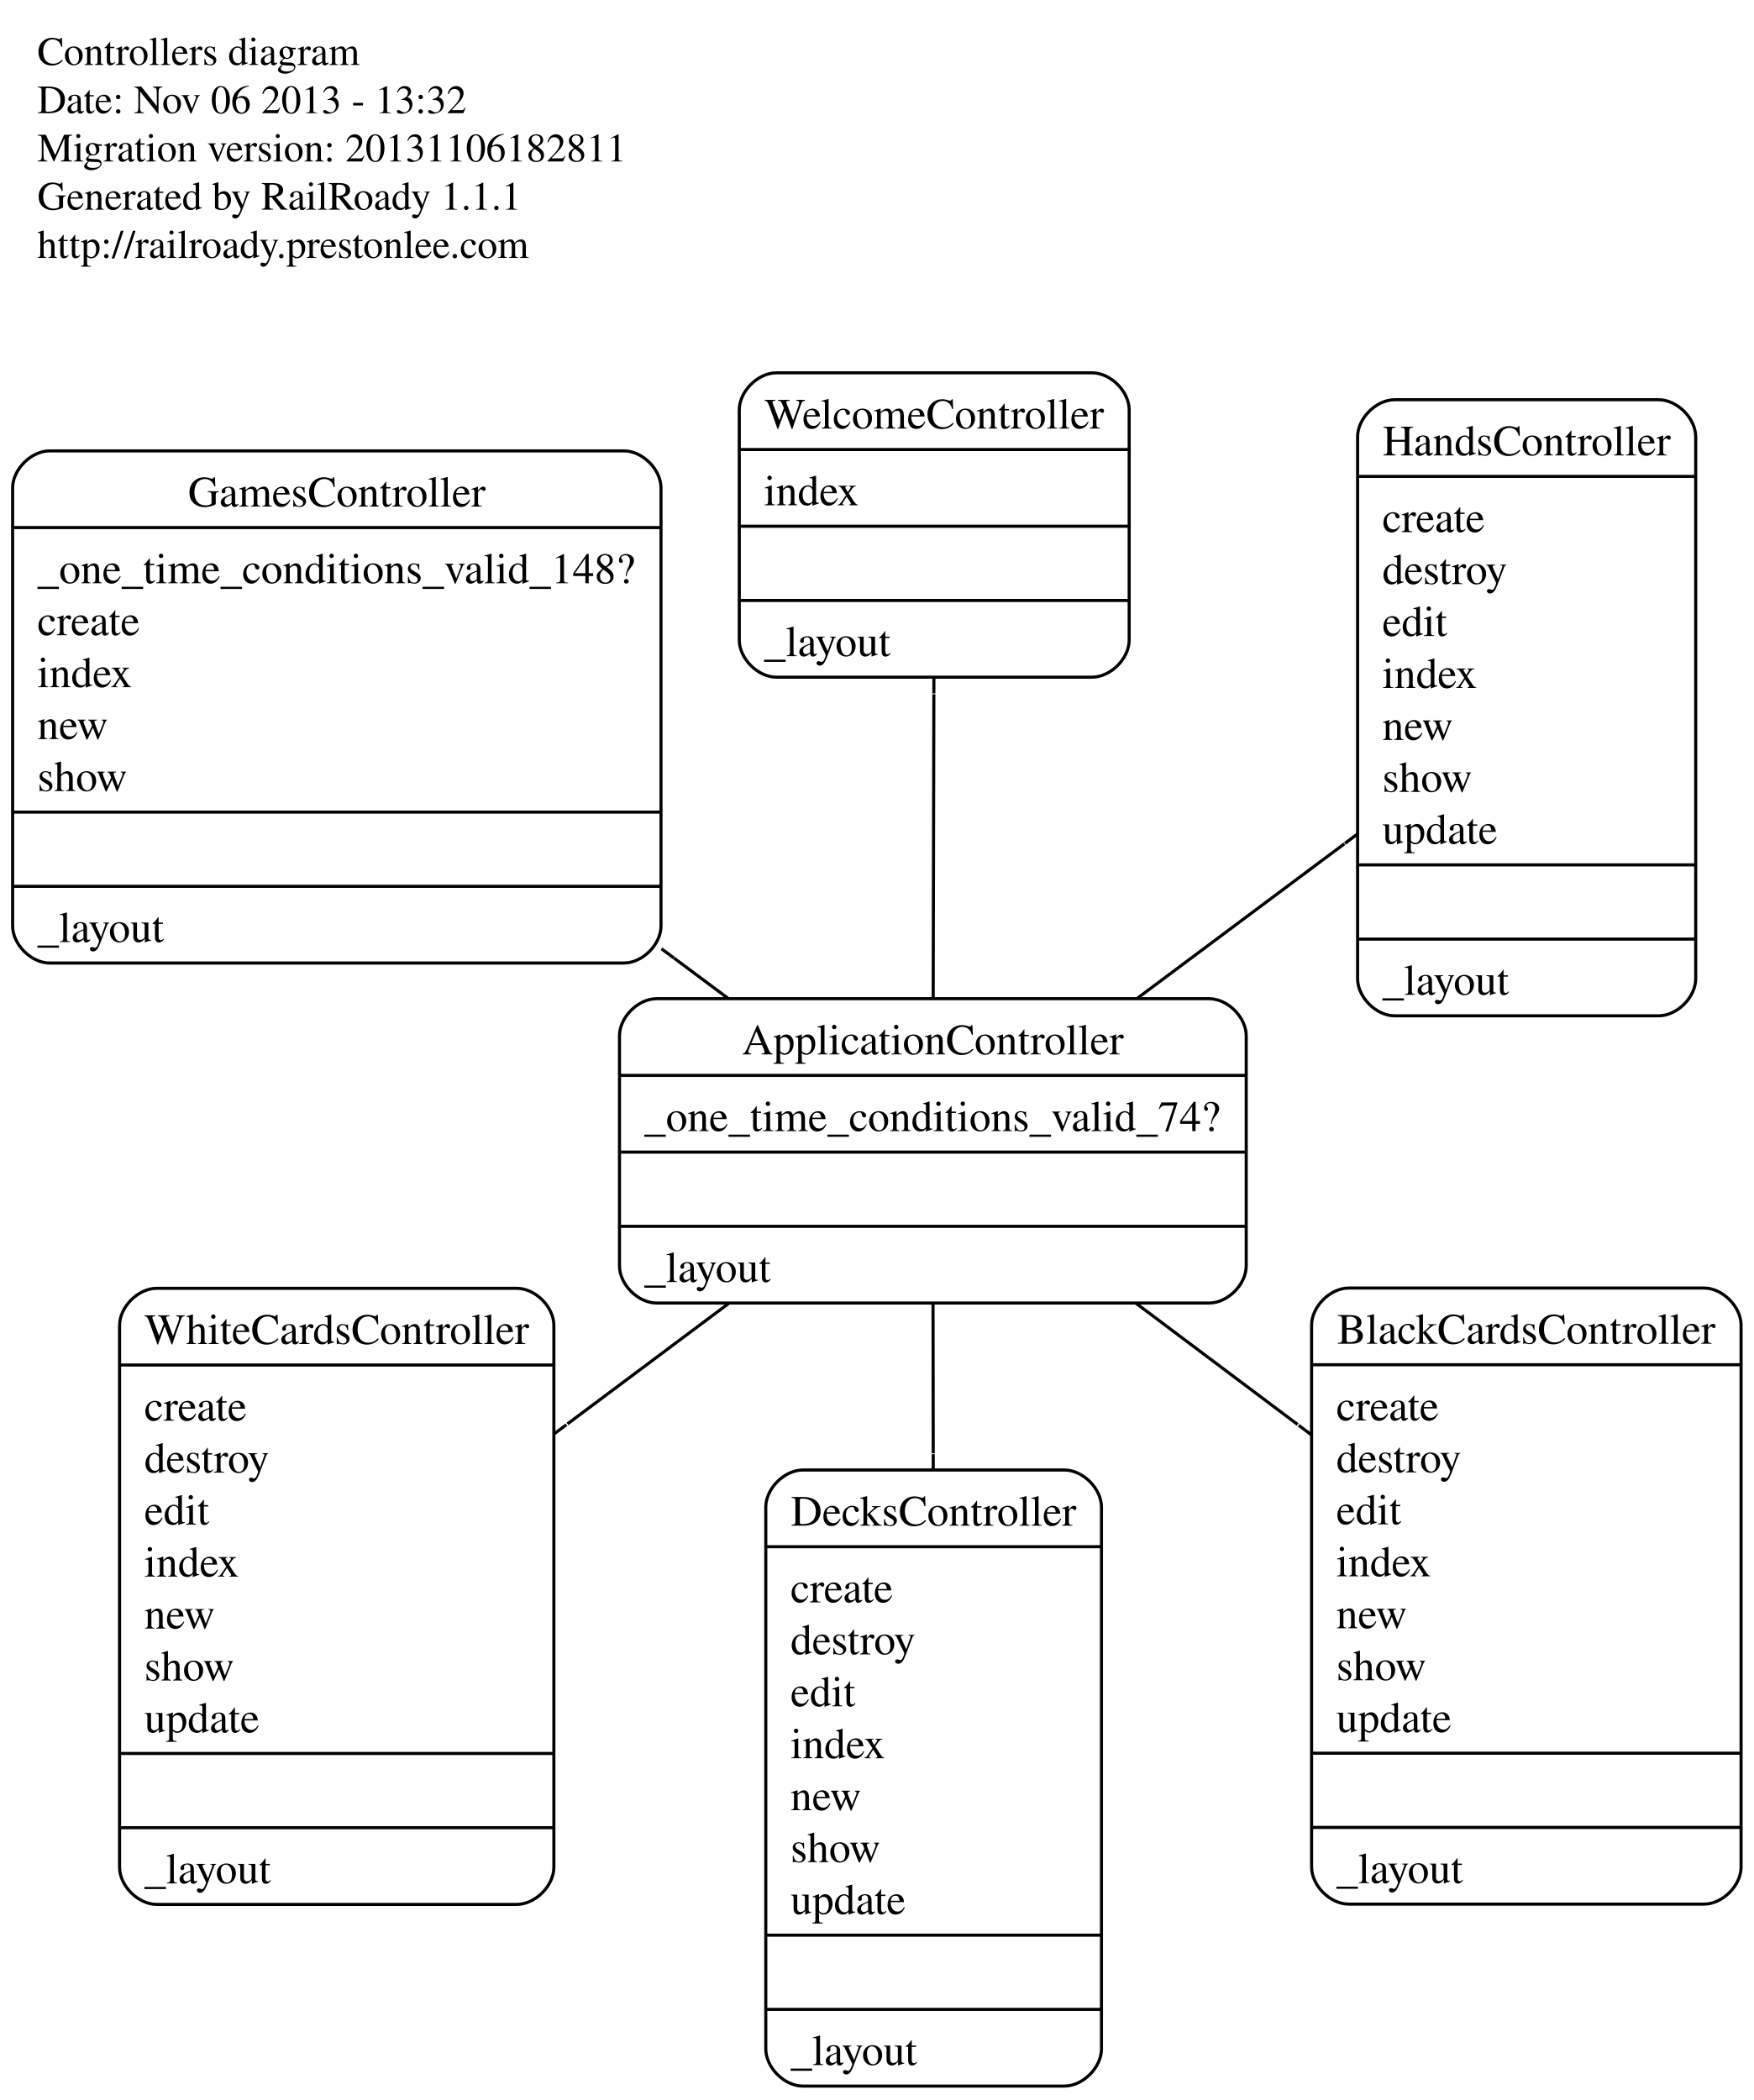
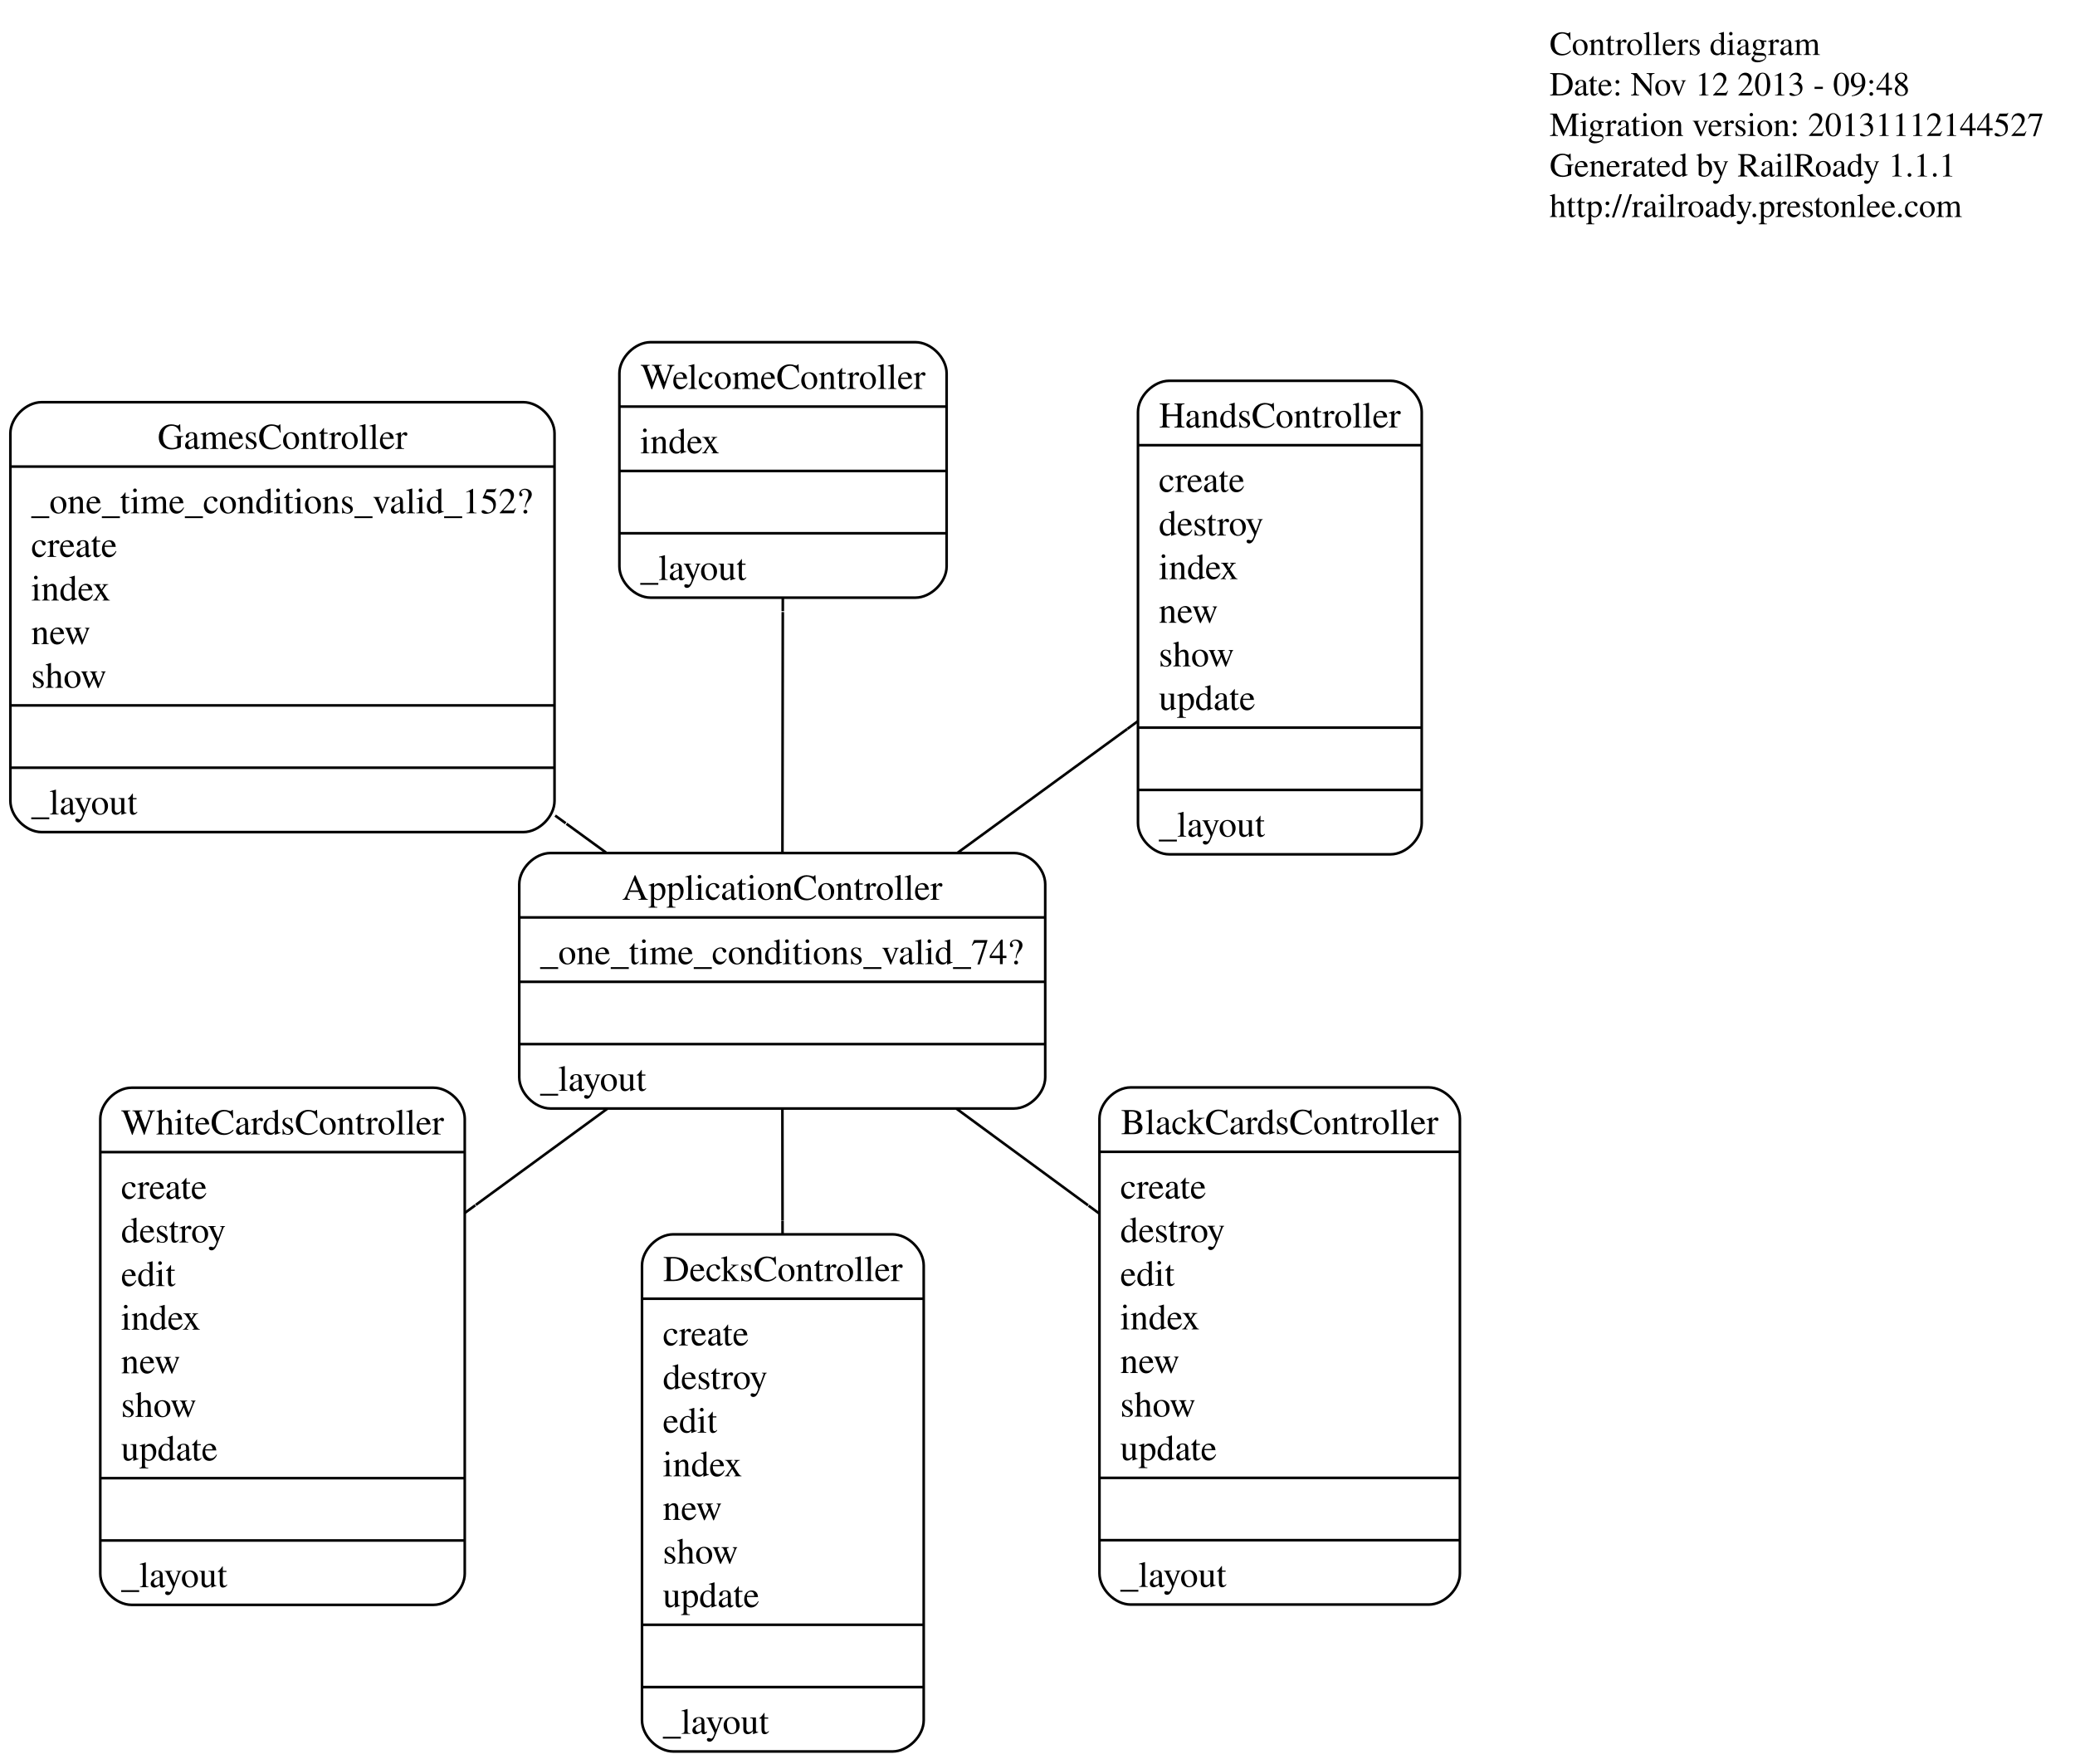
- <svg xmlns="http://www.w3.org/2000/svg" width="567pt" height="679pt" viewBox="0.00 0.00 566.84 679.00">
+ <svg xmlns="http://www.w3.org/2000/svg" width="799pt" height="679pt" viewBox="0.00 0.00 799.42 679.00">
  <g id="graph0" class="graph" transform="scale(1 1) rotate(0) translate(4 675)">
-     <polygon fill="white" stroke="white" points="-4,4 -4,-675 562.844,-675 562.844,4 -4,4" />
+     <polygon fill="white" stroke="white" points="-4,4 -4,-675 795.423,-675 795.423,4 -4,4" />
    <g id="node1" class="node">
-       <text text-anchor="start" x="8" y="-654" font-family="Times,serif" font-size="13.00">Controllers diagram</text>
-       <text text-anchor="start" x="8" y="-638.4" font-family="Times,serif" font-size="13.00">Date: Nov 06 2013 - 13:32</text>
-       <text text-anchor="start" x="8" y="-622.8" font-family="Times,serif" font-size="13.00">Migration version: 20131106182811</text>
-       <text text-anchor="start" x="8" y="-607.2" font-family="Times,serif" font-size="13.00">Generated by RailRoady 1.1.1</text>
-       <text text-anchor="start" x="8" y="-591.6" font-family="Times,serif" font-size="13.00">http://railroady.prestonlee.com</text>
+       <text text-anchor="start" x="593" y="-654" font-family="Times,serif" font-size="13.00">Controllers diagram</text>
+       <text text-anchor="start" x="593" y="-638.4" font-family="Times,serif" font-size="13.00">Date: Nov 12 2013 - 09:48</text>
+       <text text-anchor="start" x="593" y="-622.8" font-family="Times,serif" font-size="13.00">Migration version: 20131112144527</text>
+       <text text-anchor="start" x="593" y="-607.2" font-family="Times,serif" font-size="13.00">Generated by RailRoady 1.1.1</text>
+       <text text-anchor="start" x="593" y="-591.6" font-family="Times,serif" font-size="13.00">http://railroady.prestonlee.com</text>
    </g>
    <g id="node2" class="node">
-       <path fill="none" stroke="black" d="M208.212,-253.688C208.212,-253.688 386.847,-253.688 386.847,-253.688 392.847,-253.688 398.847,-259.688 398.847,-265.688 398.847,-265.688 398.847,-340.088 398.847,-340.088 398.847,-346.088 392.847,-352.088 386.847,-352.088 386.847,-352.088 208.212,-352.088 208.212,-352.088 202.212,-352.088 196.212,-346.088 196.212,-340.088 196.212,-340.088 196.212,-265.688 196.212,-265.688 196.212,-259.688 202.212,-253.688 208.212,-253.688" />
-       <text text-anchor="middle" x="297.529" y="-334.088" font-family="Times,serif" font-size="14.00">ApplicationController</text>
-       <polyline fill="none" stroke="black" points="196.212,-327.288 398.847,-327.288 " />
-       <text text-anchor="start" x="204.212" y="-309.288" font-family="Times,serif" font-size="14.00">_one_time_conditions_valid_74?</text>
-       <polyline fill="none" stroke="black" points="196.212,-302.488 398.847,-302.488 " />
-       <polyline fill="none" stroke="black" points="196.212,-278.488 398.847,-278.488 " />
-       <text text-anchor="start" x="204.212" y="-260.488" font-family="Times,serif" font-size="14.00">_layout</text>
+       <path fill="none" stroke="black" d="M208.05,-248.177C208.05,-248.177 386.685,-248.177 386.685,-248.177 392.685,-248.177 398.685,-254.177 398.685,-260.177 398.685,-260.177 398.685,-334.577 398.685,-334.577 398.685,-340.577 392.685,-346.577 386.685,-346.577 386.685,-346.577 208.05,-346.577 208.05,-346.577 202.05,-346.577 196.05,-340.577 196.05,-334.577 196.05,-334.577 196.05,-260.177 196.05,-260.177 196.05,-254.177 202.05,-248.177 208.05,-248.177" />
+       <text text-anchor="middle" x="297.367" y="-328.577" font-family="Times,serif" font-size="14.00">ApplicationController</text>
+       <polyline fill="none" stroke="black" points="196.05,-321.777 398.685,-321.777 " />
+       <text text-anchor="start" x="204.05" y="-303.777" font-family="Times,serif" font-size="14.00">_one_time_conditions_valid_74?</text>
+       <polyline fill="none" stroke="black" points="196.05,-296.977 398.685,-296.977 " />
+       <polyline fill="none" stroke="black" points="196.05,-272.977 398.685,-272.977 " />
+       <text text-anchor="start" x="204.05" y="-254.977" font-family="Times,serif" font-size="14.00">_layout</text>
    </g>
    <g id="node3" class="node">
-       <path fill="none" stroke="black" d="M431.982,-59.333C431.982,-59.333 546.844,-59.333 546.844,-59.333 552.844,-59.333 558.844,-65.333 558.844,-71.333 558.844,-71.333 558.844,-246.533 558.844,-246.533 558.844,-252.533 552.844,-258.533 546.844,-258.533 546.844,-258.533 431.982,-258.533 431.982,-258.533 425.982,-258.533 419.982,-252.533 419.982,-246.533 419.982,-246.533 419.982,-71.333 419.982,-71.333 419.982,-65.333 425.982,-59.333 431.982,-59.333" />
-       <text text-anchor="middle" x="489.413" y="-240.533" font-family="Times,serif" font-size="14.00">BlackCardsController</text>
-       <polyline fill="none" stroke="black" points="419.982,-233.733 558.844,-233.733 " />
-       <text text-anchor="start" x="427.982" y="-215.733" font-family="Times,serif" font-size="14.00">create</text>
-       <text text-anchor="start" x="427.982" y="-198.933" font-family="Times,serif" font-size="14.00">destroy</text>
-       <text text-anchor="start" x="427.982" y="-182.133" font-family="Times,serif" font-size="14.00">edit</text>
-       <text text-anchor="start" x="427.982" y="-165.333" font-family="Times,serif" font-size="14.00">index</text>
-       <text text-anchor="start" x="427.982" y="-148.533" font-family="Times,serif" font-size="14.00">new</text>
-       <text text-anchor="start" x="427.982" y="-131.733" font-family="Times,serif" font-size="14.00">show</text>
-       <text text-anchor="start" x="427.982" y="-114.933" font-family="Times,serif" font-size="14.00">update</text>
-       <polyline fill="none" stroke="black" points="419.982,-108.133 558.844,-108.133 " />
-       <polyline fill="none" stroke="black" points="419.982,-84.133 558.844,-84.133 " />
-       <text text-anchor="start" x="427.982" y="-66.133" font-family="Times,serif" font-size="14.00">_layout</text>
+       <path fill="none" stroke="black" d="M431.582,-57.091C431.582,-57.091 546.445,-57.091 546.445,-57.091 552.445,-57.091 558.445,-63.091 558.445,-69.091 558.445,-69.091 558.445,-244.291 558.445,-244.291 558.445,-250.291 552.445,-256.291 546.445,-256.291 546.445,-256.291 431.582,-256.291 431.582,-256.291 425.582,-256.291 419.582,-250.291 419.582,-244.291 419.582,-244.291 419.582,-69.091 419.582,-69.091 419.582,-63.091 425.582,-57.091 431.582,-57.091" />
+       <text text-anchor="middle" x="489.013" y="-238.291" font-family="Times,serif" font-size="14.00">BlackCardsController</text>
+       <polyline fill="none" stroke="black" points="419.582,-231.491 558.445,-231.491 " />
+       <text text-anchor="start" x="427.582" y="-213.491" font-family="Times,serif" font-size="14.00">create</text>
+       <text text-anchor="start" x="427.582" y="-196.691" font-family="Times,serif" font-size="14.00">destroy</text>
+       <text text-anchor="start" x="427.582" y="-179.891" font-family="Times,serif" font-size="14.00">edit</text>
+       <text text-anchor="start" x="427.582" y="-163.091" font-family="Times,serif" font-size="14.00">index</text>
+       <text text-anchor="start" x="427.582" y="-146.291" font-family="Times,serif" font-size="14.00">new</text>
+       <text text-anchor="start" x="427.582" y="-129.491" font-family="Times,serif" font-size="14.00">show</text>
+       <text text-anchor="start" x="427.582" y="-112.691" font-family="Times,serif" font-size="14.00">update</text>
+       <polyline fill="none" stroke="black" points="419.582,-105.891 558.445,-105.891 " />
+       <polyline fill="none" stroke="black" points="419.582,-81.891 558.445,-81.891 " />
+       <text text-anchor="start" x="427.582" y="-63.891" font-family="Times,serif" font-size="14.00">_layout</text>
    </g>
    <g id="edge1" class="edge">
-       <path fill="none" stroke="black" d="M363.296,-253.548C380.099,-240.943 398.275,-227.306 415.458,-214.415" />
-       <polyline fill="none" stroke="black" points="419.804,-211.155 415.804,-214.156 " />
+       <path fill="none" stroke="black" d="M364.396,-248.172C380.815,-236.119 398.477,-223.154 415.194,-210.881" />
+       <polyline fill="none" stroke="black" points="419.423,-207.777 415.392,-210.736 " />
    </g>
    <g id="node4" class="node">
-       <path fill="none" stroke="black" d="M255.513,-0.5C255.513,-0.5 340.044,-0.5 340.044,-0.5 346.044,-0.5 352.044,-6.5 352.044,-12.5 352.044,-12.5 352.044,-187.7 352.044,-187.7 352.044,-193.7 346.044,-199.7 340.044,-199.7 340.044,-199.7 255.513,-199.7 255.513,-199.7 249.513,-199.7 243.513,-193.7 243.513,-187.7 243.513,-187.7 243.513,-12.5 243.513,-12.5 243.513,-6.5 249.513,-0.5 255.513,-0.5" />
-       <text text-anchor="middle" x="297.779" y="-181.7" font-family="Times,serif" font-size="14.00">DecksController</text>
-       <polyline fill="none" stroke="black" points="243.513,-174.9 352.044,-174.9 " />
-       <text text-anchor="start" x="251.513" y="-156.9" font-family="Times,serif" font-size="14.00">create</text>
-       <text text-anchor="start" x="251.513" y="-140.1" font-family="Times,serif" font-size="14.00">destroy</text>
-       <text text-anchor="start" x="251.513" y="-123.3" font-family="Times,serif" font-size="14.00">edit</text>
-       <text text-anchor="start" x="251.513" y="-106.5" font-family="Times,serif" font-size="14.00">index</text>
-       <text text-anchor="start" x="251.513" y="-89.7" font-family="Times,serif" font-size="14.00">new</text>
-       <text text-anchor="start" x="251.513" y="-72.9" font-family="Times,serif" font-size="14.00">show</text>
-       <text text-anchor="start" x="251.513" y="-56.1" font-family="Times,serif" font-size="14.00">update</text>
-       <polyline fill="none" stroke="black" points="243.513,-49.3 352.044,-49.3 " />
-       <polyline fill="none" stroke="black" points="243.513,-25.3 352.044,-25.3 " />
-       <text text-anchor="start" x="251.513" y="-7.3" font-family="Times,serif" font-size="14.00">_layout</text>
+       <path fill="none" stroke="black" d="M255.34,-0.5C255.34,-0.5 339.871,-0.5 339.871,-0.5 345.871,-0.5 351.871,-6.5 351.871,-12.5 351.871,-12.5 351.871,-187.7 351.871,-187.7 351.871,-193.7 345.871,-199.7 339.871,-199.7 339.871,-199.7 255.34,-199.7 255.34,-199.7 249.34,-199.7 243.34,-193.7 243.34,-187.7 243.34,-187.7 243.34,-12.5 243.34,-12.5 243.34,-6.5 249.34,-0.5 255.34,-0.5" />
+       <text text-anchor="middle" x="297.605" y="-181.7" font-family="Times,serif" font-size="14.00">DecksController</text>
+       <polyline fill="none" stroke="black" points="243.34,-174.9 351.871,-174.9 " />
+       <text text-anchor="start" x="251.34" y="-156.9" font-family="Times,serif" font-size="14.00">create</text>
+       <text text-anchor="start" x="251.34" y="-140.1" font-family="Times,serif" font-size="14.00">destroy</text>
+       <text text-anchor="start" x="251.34" y="-123.3" font-family="Times,serif" font-size="14.00">edit</text>
+       <text text-anchor="start" x="251.34" y="-106.5" font-family="Times,serif" font-size="14.00">index</text>
+       <text text-anchor="start" x="251.34" y="-89.7" font-family="Times,serif" font-size="14.00">new</text>
+       <text text-anchor="start" x="251.34" y="-72.9" font-family="Times,serif" font-size="14.00">show</text>
+       <text text-anchor="start" x="251.34" y="-56.1" font-family="Times,serif" font-size="14.00">update</text>
+       <polyline fill="none" stroke="black" points="243.34,-49.3 351.871,-49.3 " />
+       <polyline fill="none" stroke="black" points="243.34,-25.3 351.871,-25.3 " />
+       <text text-anchor="start" x="251.34" y="-7.3" font-family="Times,serif" font-size="14.00">_layout</text>
    </g>
    <g id="edge2" class="edge">
-       <path fill="none" stroke="black" d="M297.59,-253.54C297.608,-238.771 297.629,-221.982 297.65,-205.06" />
-       <polyline fill="none" stroke="black" points="297.656,-199.806 297.65,-204.806 " />
+       <path fill="none" stroke="black" d="M297.427,-248.105C297.443,-234.878 297.461,-220.055 297.479,-205.037" />
+       <polyline fill="none" stroke="black" points="297.485,-199.938 297.479,-204.938 " />
    </g>
    <g id="node5" class="node">
-       <path fill="none" stroke="black" d="M12,-363.619C12,-363.619 197.635,-363.619 197.635,-363.619 203.635,-363.619 209.635,-369.619 209.635,-375.619 209.635,-375.619 209.635,-517.219 209.635,-517.219 209.635,-523.219 203.635,-529.219 197.635,-529.219 197.635,-529.219 12,-529.219 12,-529.219 6,-529.219 0,-523.219 0,-517.219 0,-517.219 0,-375.619 0,-375.619 0,-369.619 6,-363.619 12,-363.619" />
-       <text text-anchor="middle" x="104.817" y="-511.219" font-family="Times,serif" font-size="14.00">GamesController</text>
-       <polyline fill="none" stroke="black" points="0,-504.419 209.635,-504.419 " />
-       <text text-anchor="start" x="8" y="-486.419" font-family="Times,serif" font-size="14.00">_one_time_conditions_valid_148?</text>
-       <text text-anchor="start" x="8" y="-469.619" font-family="Times,serif" font-size="14.00">create</text>
-       <text text-anchor="start" x="8" y="-452.819" font-family="Times,serif" font-size="14.00">index</text>
-       <text text-anchor="start" x="8" y="-436.019" font-family="Times,serif" font-size="14.00">new</text>
-       <text text-anchor="start" x="8" y="-419.219" font-family="Times,serif" font-size="14.00">show</text>
-       <polyline fill="none" stroke="black" points="0,-412.419 209.635,-412.419 " />
-       <polyline fill="none" stroke="black" points="0,-388.419 209.635,-388.419 " />
-       <text text-anchor="start" x="8" y="-370.419" font-family="Times,serif" font-size="14.00">_layout</text>
+       <path fill="none" stroke="black" d="M12,-354.651C12,-354.651 197.635,-354.651 197.635,-354.651 203.635,-354.651 209.635,-360.651 209.635,-366.651 209.635,-366.651 209.635,-508.251 209.635,-508.251 209.635,-514.251 203.635,-520.251 197.635,-520.251 197.635,-520.251 12,-520.251 12,-520.251 6,-520.251 0,-514.251 0,-508.251 0,-508.251 0,-366.651 0,-366.651 0,-360.651 6,-354.651 12,-354.651" />
+       <text text-anchor="middle" x="104.817" y="-502.251" font-family="Times,serif" font-size="14.00">GamesController</text>
+       <polyline fill="none" stroke="black" points="0,-495.451 209.635,-495.451 " />
+       <text text-anchor="start" x="8" y="-477.451" font-family="Times,serif" font-size="14.00">_one_time_conditions_valid_152?</text>
+       <text text-anchor="start" x="8" y="-460.651" font-family="Times,serif" font-size="14.00">create</text>
+       <text text-anchor="start" x="8" y="-443.851" font-family="Times,serif" font-size="14.00">index</text>
+       <text text-anchor="start" x="8" y="-427.051" font-family="Times,serif" font-size="14.00">new</text>
+       <text text-anchor="start" x="8" y="-410.251" font-family="Times,serif" font-size="14.00">show</text>
+       <polyline fill="none" stroke="black" points="0,-403.451 209.635,-403.451 " />
+       <polyline fill="none" stroke="black" points="0,-379.451 209.635,-379.451 " />
+       <text text-anchor="start" x="8" y="-361.451" font-family="Times,serif" font-size="14.00">_layout</text>
    </g>
    <g id="edge3" class="edge">
-       <path fill="none" stroke="black" d="M231.209,-352.283C225.547,-356.5 219.732,-360.831 213.853,-365.21" />
-       <polyline fill="none" stroke="black" points="209.773,-368.248 213.783,-365.262 " />
+       <path fill="none" stroke="black" d="M229.481,-346.762C224.491,-350.392 219.388,-354.104 214.234,-357.853" />
+       <polyline fill="none" stroke="black" points="209.895,-361.01 213.938,-358.069 " />
    </g>
    <g id="node6" class="node">
-       <path fill="none" stroke="black" d="M446.855,-346.557C446.855,-346.557 532.173,-346.557 532.173,-346.557 538.173,-346.557 544.173,-352.557 544.173,-358.557 544.173,-358.557 544.173,-533.757 544.173,-533.757 544.173,-539.757 538.173,-545.757 532.173,-545.757 532.173,-545.757 446.855,-545.757 446.855,-545.757 440.855,-545.757 434.855,-539.757 434.855,-533.757 434.855,-533.757 434.855,-358.557 434.855,-358.557 434.855,-352.557 440.855,-346.557 446.855,-346.557" />
-       <text text-anchor="middle" x="489.514" y="-527.757" font-family="Times,serif" font-size="14.00">HandsController</text>
-       <polyline fill="none" stroke="black" points="434.855,-520.957 544.173,-520.957 " />
-       <text text-anchor="start" x="442.855" y="-502.957" font-family="Times,serif" font-size="14.00">create</text>
-       <text text-anchor="start" x="442.855" y="-486.157" font-family="Times,serif" font-size="14.00">destroy</text>
-       <text text-anchor="start" x="442.855" y="-469.357" font-family="Times,serif" font-size="14.00">edit</text>
-       <text text-anchor="start" x="442.855" y="-452.557" font-family="Times,serif" font-size="14.00">index</text>
-       <text text-anchor="start" x="442.855" y="-435.757" font-family="Times,serif" font-size="14.00">new</text>
-       <text text-anchor="start" x="442.855" y="-418.957" font-family="Times,serif" font-size="14.00">show</text>
-       <text text-anchor="start" x="442.855" y="-402.157" font-family="Times,serif" font-size="14.00">update</text>
-       <polyline fill="none" stroke="black" points="434.855,-395.357 544.173,-395.357 " />
-       <polyline fill="none" stroke="black" points="434.855,-371.357 544.173,-371.357 " />
-       <text text-anchor="start" x="442.855" y="-353.357" font-family="Times,serif" font-size="14.00">_layout</text>
+       <path fill="none" stroke="black" d="M446.422,-346.09C446.422,-346.09 531.739,-346.09 531.739,-346.09 537.739,-346.09 543.739,-352.09 543.739,-358.09 543.739,-358.09 543.739,-516.49 543.739,-516.49 543.739,-522.49 537.739,-528.49 531.739,-528.49 531.739,-528.49 446.422,-528.49 446.422,-528.49 440.422,-528.49 434.422,-522.49 434.422,-516.49 434.422,-516.49 434.422,-358.09 434.422,-358.09 434.422,-352.09 440.422,-346.09 446.422,-346.09" />
+       <text text-anchor="middle" x="489.081" y="-510.49" font-family="Times,serif" font-size="14.00">HandsController</text>
+       <polyline fill="none" stroke="black" points="434.422,-503.69 543.739,-503.69 " />
+       <text text-anchor="start" x="442.422" y="-485.69" font-family="Times,serif" font-size="14.00">create</text>
+       <text text-anchor="start" x="442.422" y="-468.89" font-family="Times,serif" font-size="14.00">destroy</text>
+       <text text-anchor="start" x="442.422" y="-452.09" font-family="Times,serif" font-size="14.00">index</text>
+       <text text-anchor="start" x="442.422" y="-435.29" font-family="Times,serif" font-size="14.00">new</text>
+       <text text-anchor="start" x="442.422" y="-418.49" font-family="Times,serif" font-size="14.00">show</text>
+       <text text-anchor="start" x="442.422" y="-401.69" font-family="Times,serif" font-size="14.00">update</text>
+       <polyline fill="none" stroke="black" points="434.422,-394.89 543.739,-394.89 " />
+       <polyline fill="none" stroke="black" points="434.422,-370.89 543.739,-370.89 " />
+       <text text-anchor="start" x="442.422" y="-352.89" font-family="Times,serif" font-size="14.00">_layout</text>
    </g>
    <g id="edge4" class="edge">
-       <path fill="none" stroke="black" d="M363.6,-352.193C385.36,-368.432 409.401,-386.372 430.593,-402.187" />
-       <polyline fill="none" stroke="black" points="434.792,-405.32 430.785,-402.33 " />
+       <path fill="none" stroke="black" d="M364.958,-346.705C386.283,-362.268 409.658,-379.327 430.315,-394.403" />
+       <polyline fill="none" stroke="black" points="434.409,-397.391 430.37,-394.443 " />
    </g>
    <g id="node7" class="node">
-       <path fill="none" stroke="black" d="M246.94,-456.05C246.94,-456.05 349.006,-456.05 349.006,-456.05 355.006,-456.05 361.006,-462.05 361.006,-468.05 361.006,-468.05 361.006,-542.45 361.006,-542.45 361.006,-548.45 355.006,-554.45 349.006,-554.45 349.006,-554.45 246.94,-554.45 246.94,-554.45 240.94,-554.45 234.94,-548.45 234.94,-542.45 234.94,-542.45 234.94,-468.05 234.94,-468.05 234.94,-462.05 240.94,-456.05 246.94,-456.05" />
-       <text text-anchor="middle" x="297.973" y="-536.45" font-family="Times,serif" font-size="14.00">WelcomeController</text>
-       <polyline fill="none" stroke="black" points="234.94,-529.65 361.006,-529.65 " />
-       <text text-anchor="start" x="242.94" y="-511.65" font-family="Times,serif" font-size="14.00">index</text>
-       <polyline fill="none" stroke="black" points="234.94,-504.85 361.006,-504.85 " />
-       <polyline fill="none" stroke="black" points="234.94,-480.85 361.006,-480.85 " />
-       <text text-anchor="start" x="242.94" y="-462.85" font-family="Times,serif" font-size="14.00">_layout</text>
+       <path fill="none" stroke="black" d="M246.632,-444.961C246.632,-444.961 348.698,-444.961 348.698,-444.961 354.698,-444.961 360.698,-450.961 360.698,-456.961 360.698,-456.961 360.698,-531.361 360.698,-531.361 360.698,-537.361 354.698,-543.361 348.698,-543.361 348.698,-543.361 246.632,-543.361 246.632,-543.361 240.632,-543.361 234.632,-537.361 234.632,-531.361 234.632,-531.361 234.632,-456.961 234.632,-456.961 234.632,-450.961 240.632,-444.961 246.632,-444.961" />
+       <text text-anchor="middle" x="297.665" y="-525.361" font-family="Times,serif" font-size="14.00">WelcomeController</text>
+       <polyline fill="none" stroke="black" points="234.632,-518.561 360.698,-518.561 " />
+       <text text-anchor="start" x="242.632" y="-500.561" font-family="Times,serif" font-size="14.00">index</text>
+       <polyline fill="none" stroke="black" points="234.632,-493.761 360.698,-493.761 " />
+       <polyline fill="none" stroke="black" points="234.632,-469.761 360.698,-469.761 " />
+       <text text-anchor="start" x="242.632" y="-451.761" font-family="Times,serif" font-size="14.00">_layout</text>
    </g>
    <g id="edge5" class="edge">
-       <path fill="none" stroke="black" d="M297.637,-352.133C297.703,-381.882 297.786,-419.85 297.853,-450.535" />
-       <polyline fill="none" stroke="black" points="297.865,-455.785 297.854,-450.785 " />
+       <path fill="none" stroke="black" d="M297.442,-346.78C297.485,-374.968 297.538,-410.358 297.582,-439.394" />
+       <polyline fill="none" stroke="black" points="297.59,-444.738 297.582,-439.738 " />
    </g>
    <g id="node8" class="node">
-       <path fill="none" stroke="black" d="M46.58,-59.245C46.58,-59.245 162.994,-59.245 162.994,-59.245 168.994,-59.245 174.994,-65.245 174.994,-71.245 174.994,-71.245 174.994,-246.445 174.994,-246.445 174.994,-252.445 168.994,-258.445 162.994,-258.445 162.994,-258.445 46.58,-258.445 46.58,-258.445 40.58,-258.445 34.58,-252.445 34.58,-246.445 34.58,-246.445 34.58,-71.245 34.58,-71.245 34.58,-65.245 40.58,-59.245 46.58,-59.245" />
-       <text text-anchor="middle" x="104.787" y="-240.445" font-family="Times,serif" font-size="14.00">WhiteCardsController</text>
-       <polyline fill="none" stroke="black" points="34.58,-233.645 174.994,-233.645 " />
-       <text text-anchor="start" x="42.58" y="-215.645" font-family="Times,serif" font-size="14.00">create</text>
-       <text text-anchor="start" x="42.58" y="-198.845" font-family="Times,serif" font-size="14.00">destroy</text>
-       <text text-anchor="start" x="42.58" y="-182.045" font-family="Times,serif" font-size="14.00">edit</text>
-       <text text-anchor="start" x="42.58" y="-165.245" font-family="Times,serif" font-size="14.00">index</text>
-       <text text-anchor="start" x="42.58" y="-148.445" font-family="Times,serif" font-size="14.00">new</text>
-       <text text-anchor="start" x="42.58" y="-131.645" font-family="Times,serif" font-size="14.00">show</text>
-       <text text-anchor="start" x="42.58" y="-114.845" font-family="Times,serif" font-size="14.00">update</text>
-       <polyline fill="none" stroke="black" points="34.58,-108.045 174.994,-108.045 " />
-       <polyline fill="none" stroke="black" points="34.58,-84.045 174.994,-84.045 " />
-       <text text-anchor="start" x="42.58" y="-66.045" font-family="Times,serif" font-size="14.00">_layout</text>
+       <path fill="none" stroke="black" d="M46.637,-56.978C46.637,-56.978 163.051,-56.978 163.051,-56.978 169.051,-56.978 175.051,-62.978 175.051,-68.978 175.051,-68.978 175.051,-244.178 175.051,-244.178 175.051,-250.178 169.051,-256.178 163.051,-256.178 163.051,-256.178 46.637,-256.178 46.637,-256.178 40.637,-256.178 34.637,-250.178 34.637,-244.178 34.637,-244.178 34.637,-68.978 34.637,-68.978 34.637,-62.978 40.637,-56.978 46.637,-56.978" />
+       <text text-anchor="middle" x="104.844" y="-238.178" font-family="Times,serif" font-size="14.00">WhiteCardsController</text>
+       <polyline fill="none" stroke="black" points="34.637,-231.378 175.051,-231.378 " />
+       <text text-anchor="start" x="42.637" y="-213.378" font-family="Times,serif" font-size="14.00">create</text>
+       <text text-anchor="start" x="42.637" y="-196.578" font-family="Times,serif" font-size="14.00">destroy</text>
+       <text text-anchor="start" x="42.637" y="-179.778" font-family="Times,serif" font-size="14.00">edit</text>
+       <text text-anchor="start" x="42.637" y="-162.978" font-family="Times,serif" font-size="14.00">index</text>
+       <text text-anchor="start" x="42.637" y="-146.178" font-family="Times,serif" font-size="14.00">new</text>
+       <text text-anchor="start" x="42.637" y="-129.378" font-family="Times,serif" font-size="14.00">show</text>
+       <text text-anchor="start" x="42.637" y="-112.578" font-family="Times,serif" font-size="14.00">update</text>
+       <polyline fill="none" stroke="black" points="34.637,-105.778 175.051,-105.778 " />
+       <polyline fill="none" stroke="black" points="34.637,-81.778 175.051,-81.778 " />
+       <text text-anchor="start" x="42.637" y="-63.778" font-family="Times,serif" font-size="14.00">_layout</text>
    </g>
    <g id="edge6" class="edge">
-       <path fill="none" stroke="black" d="M231.468,-253.518C214.691,-240.98 196.55,-227.422 179.381,-214.592" />
-       <polyline fill="none" stroke="black" points="175.039,-211.347 179.044,-214.34 " />
+       <path fill="none" stroke="black" d="M230.032,-248.132C213.638,-236.143 196.01,-223.251 179.307,-211.035" />
+       <polyline fill="none" stroke="black" points="175.081,-207.945 179.117,-210.896 " />
    </g>
  </g>
</svg>
